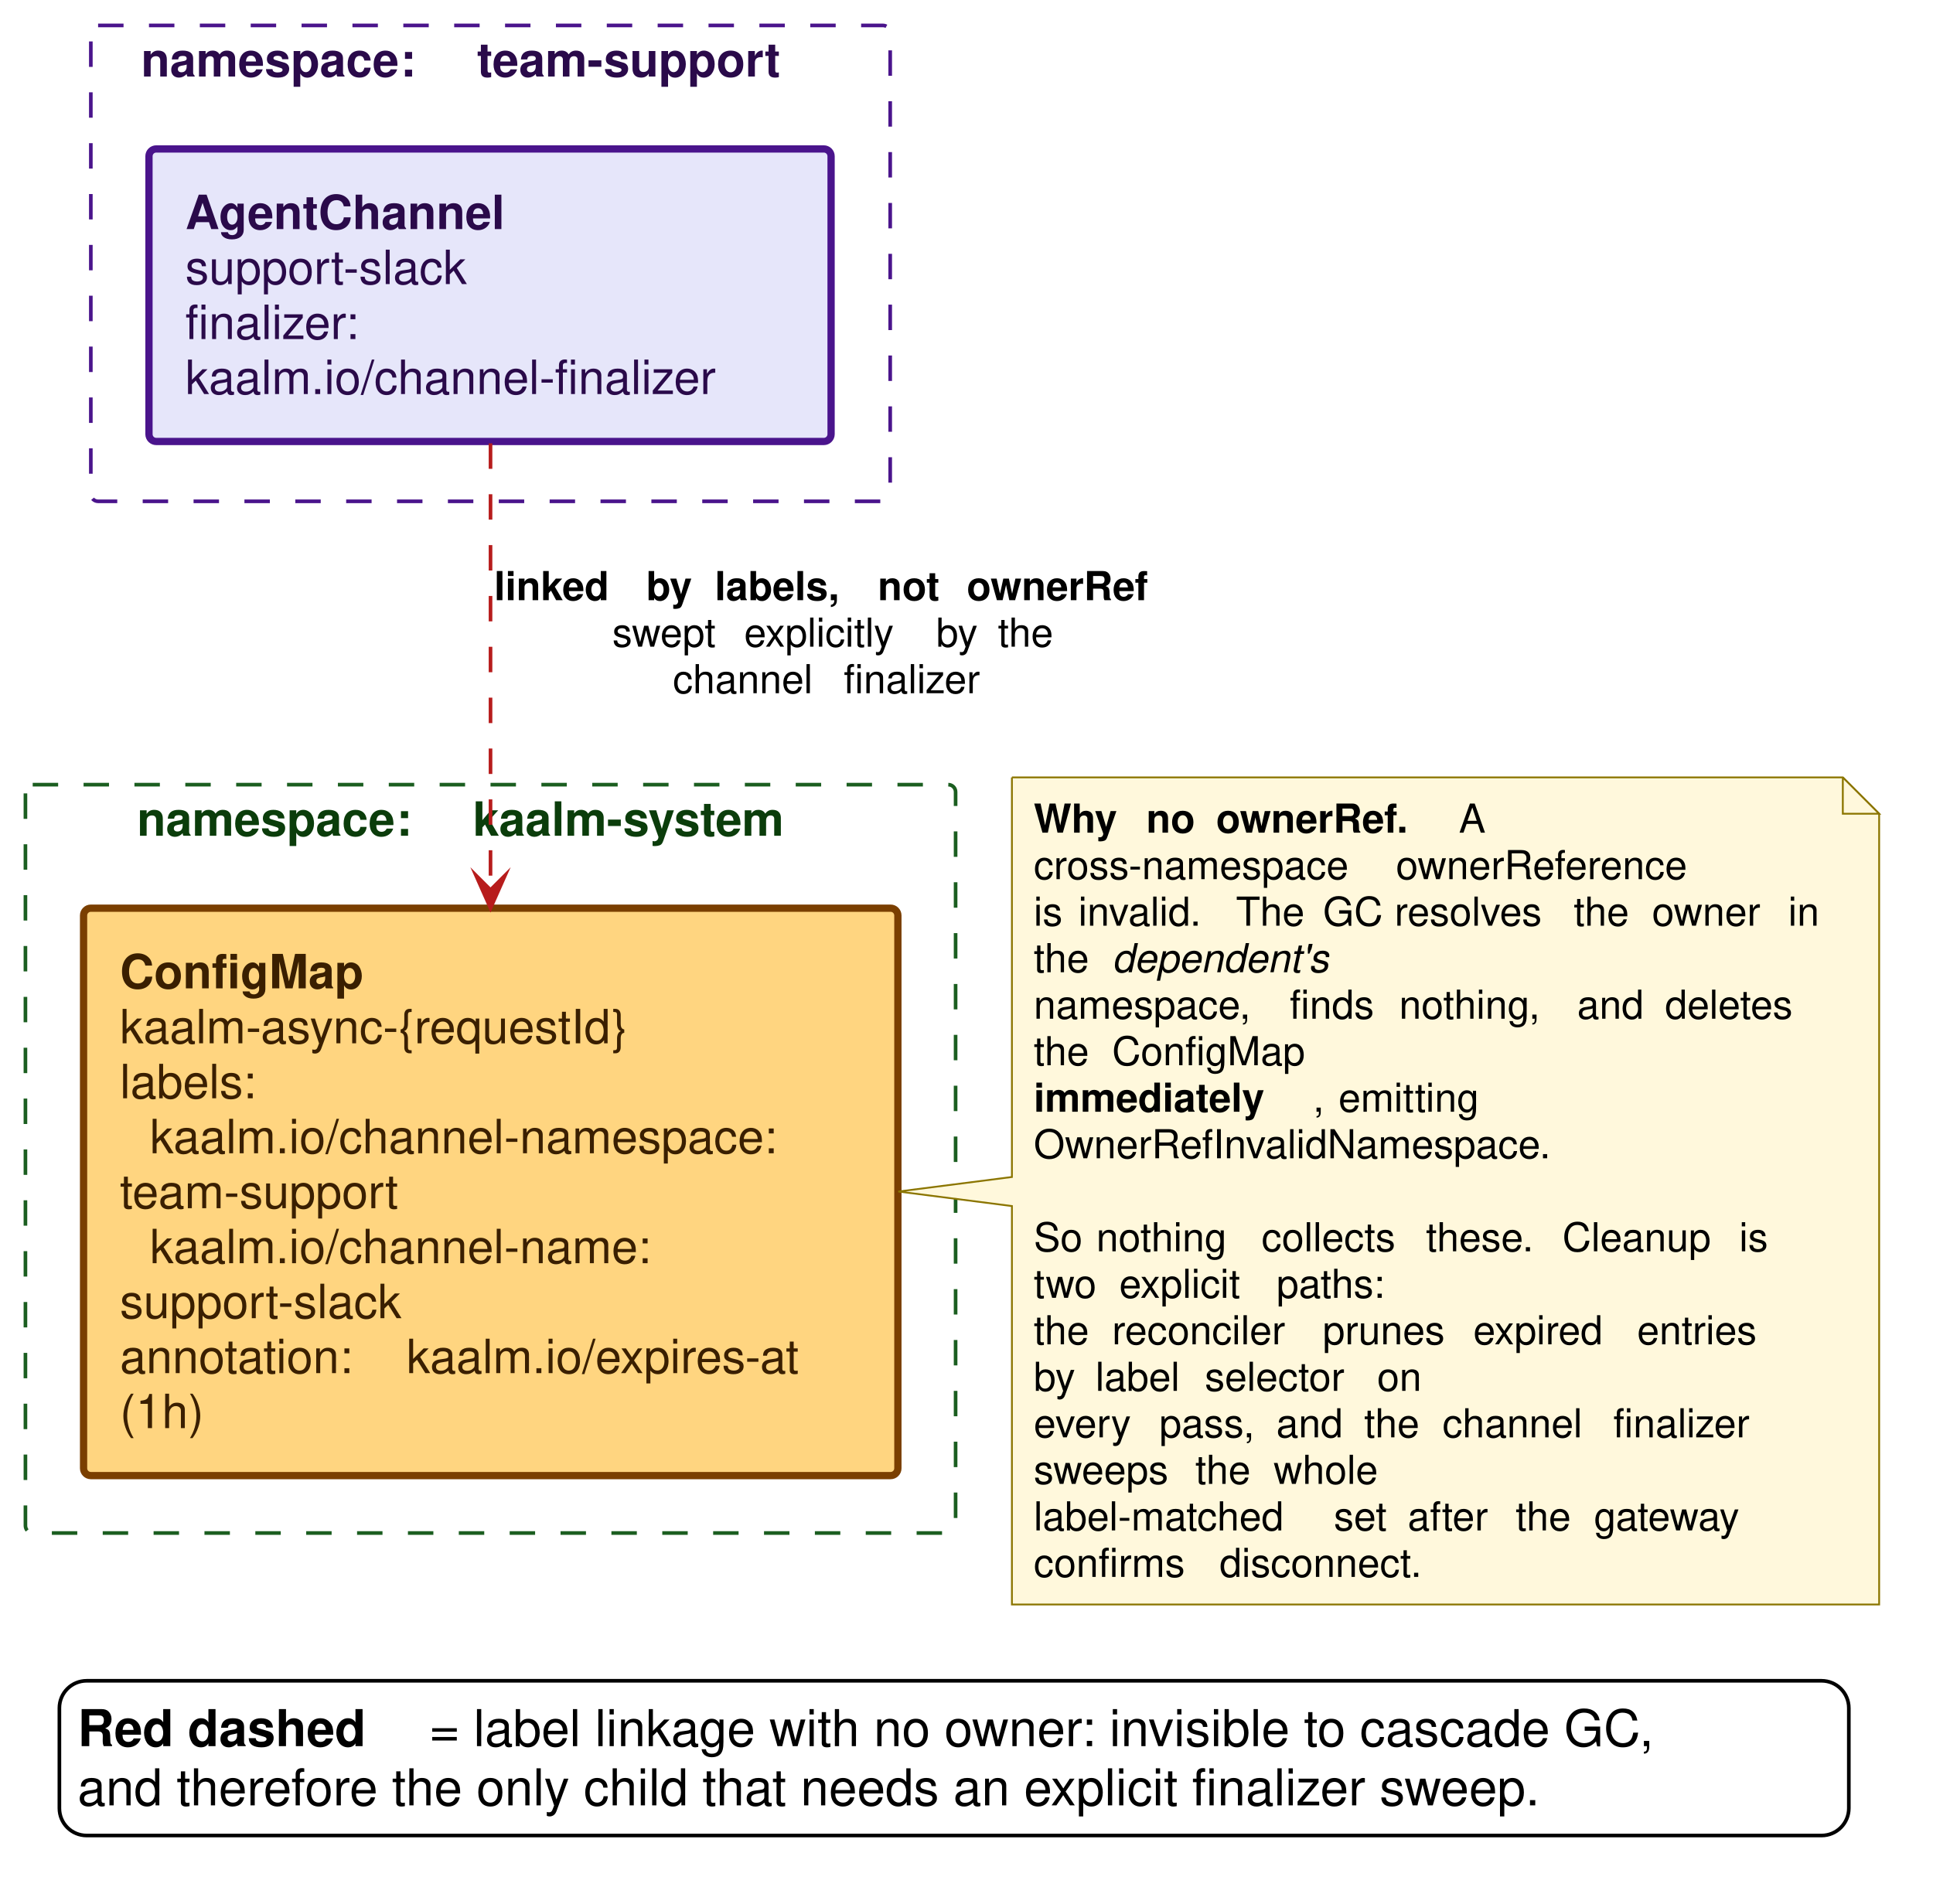
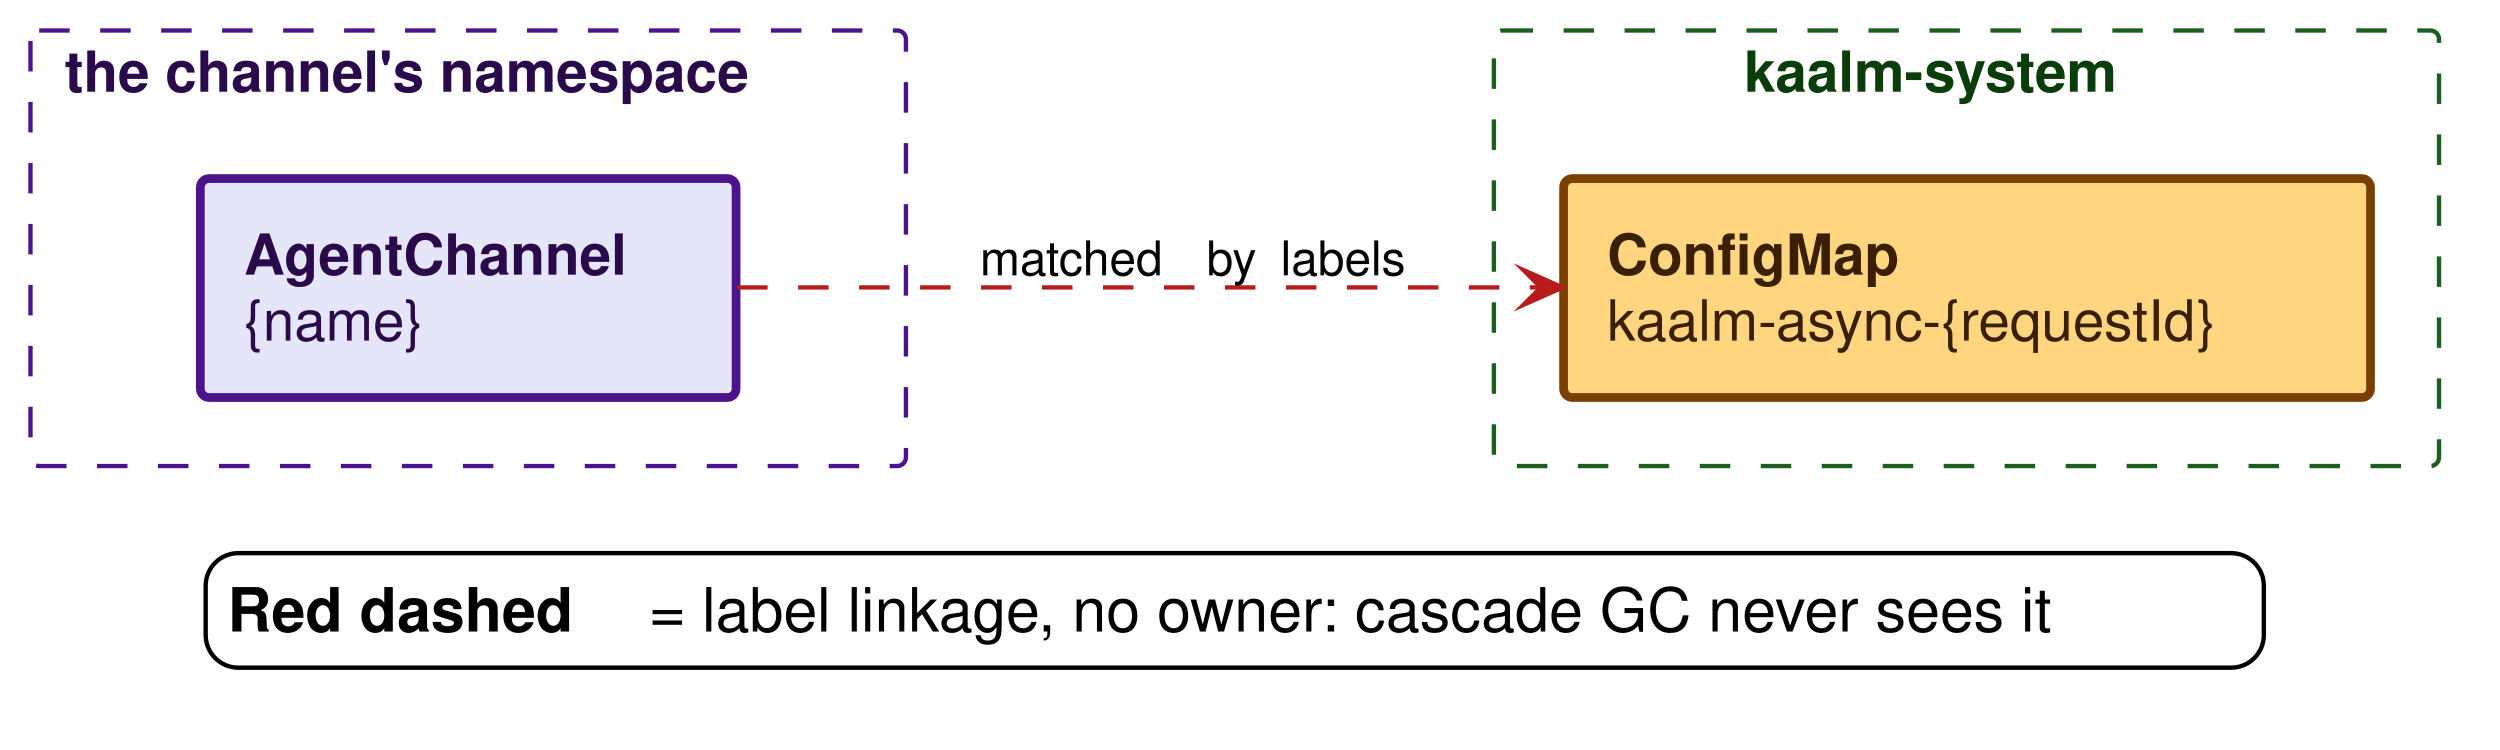
- <svg xmlns="http://www.w3.org/2000/svg" contentStyleType="text/css" data-diagram-type="DESCRIPTION" height="524px" preserveAspectRatio="none" style="width:532px;height:524px;" version="1.1" viewBox="0 0 532 524" width="532px" zoomAndPan="magnify">
+ <svg xmlns="http://www.w3.org/2000/svg" contentStyleType="text/css" data-diagram-type="DESCRIPTION" height="172px" preserveAspectRatio="none" style="width:574px;height:172px;" version="1.1" viewBox="0 0 574 172" width="574px" zoomAndPan="magnify">
  <defs />
  <g>
-     <g class="cluster" data-qualified-name="nsuser" data-source-line="11" id="ent0001">
-       <rect fill="none" height="131" rx="2" ry="2" style="stroke:#4A148C;stroke-width:1;stroke-dasharray:7,7;" width="220" x="25" y="7" />
-       <text fill="#2A0A4A" font-family="Helvetica" font-size="13" font-weight="700" lengthAdjust="spacing" textLength="87.928" x="38.82" y="21.067">namespace:</text>
-       <text fill="#2A0A4A" font-family="Helvetica" font-size="13" font-weight="700" lengthAdjust="spacing" textLength="99.906" x="131.274" y="21.067">team-support</text>
+     <g class="cluster" data-qualified-name="nsuser" data-source-line="14" id="ent0001">
+       <rect fill="none" height="100" rx="2" ry="2" style="stroke:#4A148C;stroke-width:1;stroke-dasharray:7,7;" width="201" x="7" y="7" />
+       <text fill="#2A0A4A" font-family="Helvetica" font-size="13" font-weight="700" lengthAdjust="spacing" textLength="185.301" x="14.85" y="21.067">the channel's namespace</text>
    </g>
-     <g class="cluster" data-qualified-name="nssys" data-source-line="15" id="ent0003">
-       <rect fill="none" height="206" rx="2" ry="2" style="stroke:#1B5E20;stroke-width:1;stroke-dasharray:7,7;" width="256" x="7" y="216" />
-       <text fill="#0B3D0B" font-family="Helvetica" font-size="13" font-weight="700" lengthAdjust="spacing" textLength="87.928" x="37.716" y="230.067">namespace:</text>
-       <text fill="#0B3D0B" font-family="Helvetica" font-size="13" font-weight="700" lengthAdjust="spacing" textLength="102.115" x="130.169" y="230.067">kaalm-system</text>
+     <g class="cluster" data-qualified-name="nssys" data-source-line="18" id="ent0003">
+       <rect fill="none" height="100" rx="2" ry="2" style="stroke:#1B5E20;stroke-width:1;stroke-dasharray:7,7;" width="217" x="343" y="7" />
+       <text fill="#0B3D0B" font-family="Helvetica" font-size="13" font-weight="700" lengthAdjust="spacing" textLength="102.115" x="400.443" y="21.067">kaalm-system</text>
    </g>
-     <g class="entity" data-qualified-name="nsuser.chan" data-source-line="12" id="ent0002">
-       <rect fill="#E6E6FA" height="80.531" rx="2" ry="2" style="stroke:#4A148C;stroke-width:2;" width="187.731" x="41" y="41" />
-       <text fill="#2A0A4A" font-family="Helvetica" font-size="13" font-weight="700" lengthAdjust="spacing" textLength="103.003" x="51" y="63.067">AgentChannel</text>
-       <text fill="#2A0A4A" font-family="Helvetica" font-size="13" lengthAdjust="spacing" textLength="87.629" x="51" y="78.2">support-slack</text>
-       <text fill="#2A0A4A" font-family="Helvetica" font-size="13" lengthAdjust="spacing" textLength="56.164" x="51" y="93.332">finalizer:</text>
-       <text fill="#2A0A4A" font-family="Helvetica" font-size="13" lengthAdjust="spacing" textLength="167.731" x="51" y="108.465">kaalm.io/channel-finalizer</text>
+     <g class="entity" data-qualified-name="nsuser.chan" data-source-line="15" id="ent0002">
+       <rect fill="#E6E6FA" height="50.266" rx="2" ry="2" style="stroke:#4A148C;stroke-width:2;" width="123.003" x="46" y="41" />
+       <text fill="#2A0A4A" font-family="Helvetica" font-size="13" font-weight="700" lengthAdjust="spacing" textLength="103.003" x="56" y="63.067">AgentChannel</text>
+       <text fill="#2A0A4A" font-family="Helvetica" font-size="13" lengthAdjust="spacing" textLength="53.409" x="56" y="78.2">{name}</text>
    </g>
-     <g class="entity" data-qualified-name="nssys.cm" data-source-line="16" id="ent0004">
-       <rect fill="#FFD580" height="156.195" rx="2" ry="2" style="stroke:#7A3F00;stroke-width:2;" width="224.115" x="23" y="250" />
-       <text fill="#3A1F00" font-family="Helvetica" font-size="13" font-weight="700" lengthAdjust="spacing" textLength="78.159" x="33" y="272.067">ConfigMap</text>
-       <text fill="#3A1F00" font-family="Helvetica" font-size="13" lengthAdjust="spacing" textLength="165.268" x="33" y="287.2">kaalm-async-{requestId}</text>
-       <text fill="#3A1F00" font-family="Helvetica" font-size="13" lengthAdjust="spacing" textLength="42.593" x="33" y="302.332">labels:</text>
-       <text fill="#3A1F00" font-family="Helvetica" font-size="13" lengthAdjust="spacing" textLength="8.265" x="33" y="317.465">  </text>
-       <text fill="#3A1F00" font-family="Helvetica" font-size="13" lengthAdjust="spacing" textLength="195.33" x="41.265" y="317.465">kaalm.io/channel-namespace:</text>
-       <text fill="#3A1F00" font-family="Helvetica" font-size="13" lengthAdjust="spacing" textLength="88.328" x="33" y="332.598">team-support</text>
-       <text fill="#3A1F00" font-family="Helvetica" font-size="13" lengthAdjust="spacing" textLength="8.265" x="33" y="347.731">  </text>
-       <text fill="#3A1F00" font-family="Helvetica" font-size="13" lengthAdjust="spacing" textLength="157.193" x="41.265" y="347.731">kaalm.io/channel-name:</text>
-       <text fill="#3A1F00" font-family="Helvetica" font-size="13" lengthAdjust="spacing" textLength="87.629" x="33" y="362.864">support-slack</text>
-       <text fill="#3A1F00" font-family="Helvetica" font-size="13" lengthAdjust="spacing" textLength="74.744" x="33" y="377.997">annotation:</text>
-       <text fill="#3A1F00" font-family="Helvetica" font-size="13" lengthAdjust="spacing" textLength="4.132" x="107.744" y="377.997"> </text>
-       <text fill="#3A1F00" font-family="Helvetica" font-size="13" lengthAdjust="spacing" textLength="125.239" x="111.876" y="377.997">kaalm.io/expires-at</text>
-       <text fill="#3A1F00" font-family="Helvetica" font-size="13" lengthAdjust="spacing" textLength="26.654" x="33" y="393.129">(1h)</text>
+     <g class="entity" data-qualified-name="nssys.cm" data-source-line="19" id="ent0004">
+       <rect fill="#FFD580" height="50.266" rx="2" ry="2" style="stroke:#7A3F00;stroke-width:2;" width="185.268" x="359" y="41" />
+       <text fill="#3A1F00" font-family="Helvetica" font-size="13" font-weight="700" lengthAdjust="spacing" textLength="78.159" x="369" y="63.067">ConfigMap</text>
+       <text fill="#3A1F00" font-family="Helvetica" font-size="13" lengthAdjust="spacing" textLength="165.268" x="369" y="78.2">kaalm-async-{requestId}</text>
    </g>
-     <g class="entity" data-qualified-name="GMN6" data-source-line="22" id="ent0007">
-       <path d="M278.5,214 L278.5,324 L247.24,328 L278.5,332 L278.5,441.68 A0,0 0 0 0 278.5,441.68 L517.18,441.68 A0,0 0 0 0 517.18,441.68 L517.18,224 L507.18,214 L278.5,214 A0,0 0 0 0 278.5,214" fill="#FFF8DC" style="stroke:#8B7500;stroke-width:0.5;" />
-       <path d="M507.18,214 L507.18,224 L517.18,224 L507.18,214" fill="#FFF8DC" style="stroke:#8B7500;stroke-width:0.5;" />
-       <text fill="#000000" font-family="Helvetica" font-size="11" font-weight="700" lengthAdjust="spacing" textLength="27.135" x="284.5" y="229.21">Why</text>
-       <text fill="#000000" font-family="Helvetica" font-size="11" font-weight="700" lengthAdjust="spacing" textLength="3.83" x="311.635" y="229.21"> </text>
-       <text fill="#000000" font-family="Helvetica" font-size="11" font-weight="700" lengthAdjust="spacing" textLength="15.388" x="315.464" y="229.21">no</text>
-       <text fill="#000000" font-family="Helvetica" font-size="11" font-weight="700" lengthAdjust="spacing" textLength="3.83" x="330.853" y="229.21"> </text>
-       <text fill="#000000" font-family="Helvetica" font-size="11" font-weight="700" lengthAdjust="spacing" textLength="63.331" x="334.682" y="229.21">ownerRef.</text>
-       <text fill="#000000" font-family="Helvetica" font-size="11" lengthAdjust="spacing" textLength="3.497" x="398.013" y="229.21"> </text>
-       <text fill="#000000" font-family="Helvetica" font-size="11" lengthAdjust="spacing" textLength="7.525" x="401.509" y="229.21">A</text>
-       <text fill="#000000" font-family="Helvetica" font-size="11" lengthAdjust="spacing" textLength="96.196" x="284.5" y="242.015">cross-namespace</text>
-       <text fill="#000000" font-family="Helvetica" font-size="11" lengthAdjust="spacing" textLength="3.497" x="380.696" y="242.015"> </text>
-       <text fill="#000000" font-family="Helvetica" font-size="11" lengthAdjust="spacing" textLength="90.116" x="384.193" y="242.015">ownerReference</text>
-       <text fill="#000000" font-family="Helvetica" font-size="11" lengthAdjust="spacing" textLength="8.787" x="284.5" y="254.82">is</text>
-       <text fill="#000000" font-family="Helvetica" font-size="11" lengthAdjust="spacing" textLength="3.497" x="293.287" y="254.82"> </text>
-       <text fill="#000000" font-family="Helvetica" font-size="11" lengthAdjust="spacing" textLength="39.87" x="296.784" y="254.82">invalid.</text>
-       <text fill="#000000" font-family="Helvetica" font-size="11" lengthAdjust="spacing" textLength="3.497" x="336.653" y="254.82"> </text>
-       <text fill="#000000" font-family="Helvetica" font-size="11" lengthAdjust="spacing" textLength="20.459" x="340.15" y="254.82">The</text>
-       <text fill="#000000" font-family="Helvetica" font-size="11" lengthAdjust="spacing" textLength="3.497" x="360.608" y="254.82"> </text>
-       <text fill="#000000" font-family="Helvetica" font-size="11" lengthAdjust="spacing" textLength="16.205" x="364.105" y="254.82">GC</text>
-       <text fill="#000000" font-family="Helvetica" font-size="11" lengthAdjust="spacing" textLength="3.497" x="380.31" y="254.82"> </text>
-       <text fill="#000000" font-family="Helvetica" font-size="11" lengthAdjust="spacing" textLength="45.815" x="383.806" y="254.82">resolves</text>
-       <text fill="#000000" font-family="Helvetica" font-size="11" lengthAdjust="spacing" textLength="3.497" x="429.622" y="254.82"> </text>
-       <text fill="#000000" font-family="Helvetica" font-size="11" lengthAdjust="spacing" textLength="18.052" x="433.118" y="254.82">the</text>
-       <text fill="#000000" font-family="Helvetica" font-size="11" lengthAdjust="spacing" textLength="3.497" x="451.17" y="254.82"> </text>
-       <text fill="#000000" font-family="Helvetica" font-size="11" lengthAdjust="spacing" textLength="33.988" x="454.667" y="254.82">owner</text>
-       <text fill="#000000" font-family="Helvetica" font-size="11" lengthAdjust="spacing" textLength="3.497" x="488.655" y="254.82"> </text>
-       <text fill="#000000" font-family="Helvetica" font-size="11" lengthAdjust="spacing" textLength="10.028" x="492.152" y="254.82">in</text>
-       <text fill="#000000" font-family="Helvetica" font-size="11" lengthAdjust="spacing" textLength="18.052" x="284.5" y="267.625">the</text>
-       <text fill="#000000" font-family="Helvetica" font-size="11" lengthAdjust="spacing" textLength="3.497" x="302.552" y="267.625"> </text>
-       <text fill="#000000" font-family="Helvetica" font-size="11" font-style="italic" lengthAdjust="spacing" textLength="68.261" x="306.049" y="267.625">dependent's</text>
-       <text fill="#000000" font-family="Helvetica" font-size="11" lengthAdjust="spacing" textLength="66.961" x="284.5" y="280.429">namespace,</text>
-       <text fill="#000000" font-family="Helvetica" font-size="11" lengthAdjust="spacing" textLength="3.497" x="351.461" y="280.429"> </text>
-       <text fill="#000000" font-family="Helvetica" font-size="11" lengthAdjust="spacing" textLength="26.614" x="354.958" y="280.429">finds</text>
-       <text fill="#000000" font-family="Helvetica" font-size="11" lengthAdjust="spacing" textLength="3.497" x="381.572" y="280.429"> </text>
-       <text fill="#000000" font-family="Helvetica" font-size="11" lengthAdjust="spacing" textLength="45.493" x="385.068" y="280.429">nothing,</text>
-       <text fill="#000000" font-family="Helvetica" font-size="11" lengthAdjust="spacing" textLength="3.497" x="430.562" y="280.429"> </text>
-       <text fill="#000000" font-family="Helvetica" font-size="11" lengthAdjust="spacing" textLength="20.695" x="434.058" y="280.429">and</text>
-       <text fill="#000000" font-family="Helvetica" font-size="11" lengthAdjust="spacing" textLength="3.497" x="454.753" y="280.429"> </text>
-       <text fill="#000000" font-family="Helvetica" font-size="11" lengthAdjust="spacing" textLength="40.385" x="458.25" y="280.429">deletes</text>
-       <text fill="#000000" font-family="Helvetica" font-size="11" lengthAdjust="spacing" textLength="18.052" x="284.5" y="293.234">the</text>
-       <text fill="#000000" font-family="Helvetica" font-size="11" lengthAdjust="spacing" textLength="3.497" x="302.552" y="293.234"> </text>
-       <text fill="#000000" font-family="Helvetica" font-size="11" lengthAdjust="spacing" textLength="58.507" x="306.049" y="293.234">ConfigMap</text>
-       <text fill="#000000" font-family="Helvetica" font-size="11" font-weight="700" lengthAdjust="spacing" textLength="76.882" x="284.5" y="306.039">immediately</text>
-       <text fill="#000000" font-family="Helvetica" font-size="11" lengthAdjust="spacing" textLength="3.497" x="361.382" y="306.039">,</text>
-       <text fill="#000000" font-family="Helvetica" font-size="11" lengthAdjust="spacing" textLength="3.497" x="364.878" y="306.039"> </text>
-       <text fill="#000000" font-family="Helvetica" font-size="11" lengthAdjust="spacing" textLength="46.175" x="368.375" y="306.039">emitting</text>
-       <text fill="#000000" font-family="Helvetica" font-size="11" lengthAdjust="spacing" textLength="158.979" x="284.5" y="318.843">OwnerRefInvalidNamespace.</text>
-       <text fill="#000000" font-family="Helvetica" font-size="11" lengthAdjust="spacing" textLength="3.497" x="284.5" y="331.648"> </text>
-       <text fill="#000000" font-family="Helvetica" font-size="11" lengthAdjust="spacing" textLength="13.712" x="284.5" y="344.453">So</text>
-       <text fill="#000000" font-family="Helvetica" font-size="11" lengthAdjust="spacing" textLength="3.497" x="298.212" y="344.453"> </text>
-       <text fill="#000000" font-family="Helvetica" font-size="11" lengthAdjust="spacing" textLength="41.997" x="301.709" y="344.453">nothing</text>
-       <text fill="#000000" font-family="Helvetica" font-size="11" lengthAdjust="spacing" textLength="3.497" x="343.706" y="344.453"> </text>
-       <text fill="#000000" font-family="Helvetica" font-size="11" lengthAdjust="spacing" textLength="41.749" x="347.202" y="344.453">collects</text>
-       <text fill="#000000" font-family="Helvetica" font-size="11" lengthAdjust="spacing" textLength="3.497" x="388.952" y="344.453"> </text>
-       <text fill="#000000" font-family="Helvetica" font-size="11" lengthAdjust="spacing" textLength="34.047" x="392.448" y="344.453">these.</text>
-       <text fill="#000000" font-family="Helvetica" font-size="11" lengthAdjust="spacing" textLength="3.497" x="426.496" y="344.453"> </text>
-       <text fill="#000000" font-family="Helvetica" font-size="11" lengthAdjust="spacing" textLength="45.171" x="429.992" y="344.453">Cleanup</text>
-       <text fill="#000000" font-family="Helvetica" font-size="11" lengthAdjust="spacing" textLength="3.497" x="475.163" y="344.453"> </text>
-       <text fill="#000000" font-family="Helvetica" font-size="11" lengthAdjust="spacing" textLength="8.787" x="478.66" y="344.453">is</text>
-       <text fill="#000000" font-family="Helvetica" font-size="11" lengthAdjust="spacing" textLength="20.04" x="284.5" y="357.257">two</text>
-       <text fill="#000000" font-family="Helvetica" font-size="11" lengthAdjust="spacing" textLength="3.497" x="304.54" y="357.257"> </text>
-       <text fill="#000000" font-family="Helvetica" font-size="11" lengthAdjust="spacing" textLength="39.789" x="308.036" y="357.257">explicit</text>
-       <text fill="#000000" font-family="Helvetica" font-size="11" lengthAdjust="spacing" textLength="3.497" x="347.825" y="357.257"> </text>
-       <text fill="#000000" font-family="Helvetica" font-size="11" lengthAdjust="spacing" textLength="34.445" x="351.322" y="357.257">paths:</text>
-       <text fill="#000000" font-family="Helvetica" font-size="11" lengthAdjust="spacing" textLength="18.052" x="284.5" y="370.062">the</text>
-       <text fill="#000000" font-family="Helvetica" font-size="11" lengthAdjust="spacing" textLength="3.497" x="302.552" y="370.062"> </text>
-       <text fill="#000000" font-family="Helvetica" font-size="11" lengthAdjust="spacing" textLength="54.49" x="306.049" y="370.062">reconciler</text>
-       <text fill="#000000" font-family="Helvetica" font-size="11" lengthAdjust="spacing" textLength="3.497" x="360.539" y="370.062"> </text>
-       <text fill="#000000" font-family="Helvetica" font-size="11" lengthAdjust="spacing" textLength="37.947" x="364.035" y="370.062">prunes</text>
-       <text fill="#000000" font-family="Helvetica" font-size="11" lengthAdjust="spacing" textLength="3.497" x="401.982" y="370.062"> </text>
-       <text fill="#000000" font-family="Helvetica" font-size="11" lengthAdjust="spacing" textLength="41.588" x="405.478" y="370.062">expired</text>
-       <text fill="#000000" font-family="Helvetica" font-size="11" lengthAdjust="spacing" textLength="3.497" x="447.067" y="370.062"> </text>
-       <text fill="#000000" font-family="Helvetica" font-size="11" lengthAdjust="spacing" textLength="38.129" x="450.563" y="370.062">entries</text>
-       <text fill="#000000" font-family="Helvetica" font-size="11" lengthAdjust="spacing" textLength="13.492" x="284.5" y="382.867">by</text>
-       <text fill="#000000" font-family="Helvetica" font-size="11" lengthAdjust="spacing" textLength="3.497" x="297.992" y="382.867"> </text>
-       <text fill="#000000" font-family="Helvetica" font-size="11" lengthAdjust="spacing" textLength="26.603" x="301.489" y="382.867">label</text>
-       <text fill="#000000" font-family="Helvetica" font-size="11" lengthAdjust="spacing" textLength="3.497" x="328.092" y="382.867"> </text>
-       <text fill="#000000" font-family="Helvetica" font-size="11" lengthAdjust="spacing" textLength="43.935" x="331.588" y="382.867">selector</text>
-       <text fill="#000000" font-family="Helvetica" font-size="11" lengthAdjust="spacing" textLength="3.497" x="375.524" y="382.867"> </text>
-       <text fill="#000000" font-family="Helvetica" font-size="11" lengthAdjust="spacing" textLength="13.702" x="379.021" y="382.867">on</text>
-       <text fill="#000000" font-family="Helvetica" font-size="11" lengthAdjust="spacing" textLength="31.077" x="284.5" y="395.671">every</text>
-       <text fill="#000000" font-family="Helvetica" font-size="11" lengthAdjust="spacing" textLength="3.497" x="315.577" y="395.671"> </text>
-       <text fill="#000000" font-family="Helvetica" font-size="11" lengthAdjust="spacing" textLength="28.682" x="319.074" y="395.671">pass,</text>
-       <text fill="#000000" font-family="Helvetica" font-size="11" lengthAdjust="spacing" textLength="3.497" x="347.755" y="395.671"> </text>
-       <text fill="#000000" font-family="Helvetica" font-size="11" lengthAdjust="spacing" textLength="20.695" x="351.252" y="395.671">and</text>
-       <text fill="#000000" font-family="Helvetica" font-size="11" lengthAdjust="spacing" textLength="3.497" x="371.947" y="395.671"> </text>
-       <text fill="#000000" font-family="Helvetica" font-size="11" lengthAdjust="spacing" textLength="18.052" x="375.443" y="395.671">the</text>
-       <text fill="#000000" font-family="Helvetica" font-size="11" lengthAdjust="spacing" textLength="3.497" x="393.496" y="395.671"> </text>
-       <text fill="#000000" font-family="Helvetica" font-size="11" lengthAdjust="spacing" textLength="43.527" x="396.992" y="395.671">channel</text>
-       <text fill="#000000" font-family="Helvetica" font-size="11" lengthAdjust="spacing" textLength="3.497" x="440.519" y="395.671"> </text>
-       <text fill="#000000" font-family="Helvetica" font-size="11" lengthAdjust="spacing" textLength="43.817" x="444.016" y="395.671">finalizer</text>
-       <text fill="#000000" font-family="Helvetica" font-size="11" lengthAdjust="spacing" textLength="40.976" x="284.5" y="408.476">sweeps</text>
-       <text fill="#000000" font-family="Helvetica" font-size="11" lengthAdjust="spacing" textLength="3.497" x="325.476" y="408.476"> </text>
-       <text fill="#000000" font-family="Helvetica" font-size="11" lengthAdjust="spacing" textLength="18.052" x="328.973" y="408.476">the</text>
-       <text fill="#000000" font-family="Helvetica" font-size="11" lengthAdjust="spacing" textLength="3.497" x="347.025" y="408.476"> </text>
-       <text fill="#000000" font-family="Helvetica" font-size="11" lengthAdjust="spacing" textLength="32.522" x="350.522" y="408.476">whole</text>
-       <text fill="#000000" font-family="Helvetica" font-size="11" lengthAdjust="spacing" textLength="79.111" x="284.5" y="421.281">label-matched</text>
-       <text fill="#000000" font-family="Helvetica" font-size="11" lengthAdjust="spacing" textLength="3.497" x="363.611" y="421.281"> </text>
-       <text fill="#000000" font-family="Helvetica" font-size="11" lengthAdjust="spacing" textLength="16.811" x="367.107" y="421.281">set</text>
-       <text fill="#000000" font-family="Helvetica" font-size="11" lengthAdjust="spacing" textLength="3.497" x="383.919" y="421.281"> </text>
-       <text fill="#000000" font-family="Helvetica" font-size="11" lengthAdjust="spacing" textLength="26.216" x="387.416" y="421.281">after</text>
-       <text fill="#000000" font-family="Helvetica" font-size="11" lengthAdjust="spacing" textLength="3.497" x="413.632" y="421.281"> </text>
-       <text fill="#000000" font-family="Helvetica" font-size="11" lengthAdjust="spacing" textLength="18.052" x="417.128" y="421.281">the</text>
-       <text fill="#000000" font-family="Helvetica" font-size="11" lengthAdjust="spacing" textLength="3.497" x="435.181" y="421.281"> </text>
-       <text fill="#000000" font-family="Helvetica" font-size="11" lengthAdjust="spacing" textLength="47.051" x="438.677" y="421.281">gateway</text>
-       <text fill="#000000" font-family="Helvetica" font-size="11" lengthAdjust="spacing" textLength="47.647" x="284.5" y="434.085">confirms</text>
-       <text fill="#000000" font-family="Helvetica" font-size="11" lengthAdjust="spacing" textLength="3.497" x="332.147" y="434.085"> </text>
-       <text fill="#000000" font-family="Helvetica" font-size="11" lengthAdjust="spacing" textLength="63.116" x="335.644" y="434.085">disconnect.</text>
+     <g class="link" data-entity-1="ent0002" data-entity-2="ent0004" data-link-type="dependency" data-source-line="22" id="lnk5">
+       <path d="M169.25,66 C221.84,66 293.69,66 353.77,66" fill="none" id="chan-to-cm" style="stroke:#B71C1C;stroke-width:1;stroke-dasharray:7,7;" />
+       <polygon fill="#B71C1C" points="358.77,66,349.77,62,353.77,66,349.77,70,358.77,66" style="stroke:#B71C1C;stroke-width:1;stroke-linejoin:miter;stroke-miterlimit:10;" />
+       <text fill="#000000" font-family="Helvetica" font-size="11" lengthAdjust="spacing" textLength="48.539" x="225" y="63.21">matched</text>
+       <text fill="#000000" font-family="Helvetica" font-size="11" lengthAdjust="spacing" textLength="3.497" x="273.539" y="63.21"> </text>
+       <text fill="#000000" font-family="Helvetica" font-size="11" lengthAdjust="spacing" textLength="13.492" x="277.035" y="63.21">by</text>
+       <text fill="#000000" font-family="Helvetica" font-size="11" lengthAdjust="spacing" textLength="3.497" x="290.527" y="63.21"> </text>
+       <text fill="#000000" font-family="Helvetica" font-size="11" lengthAdjust="spacing" textLength="32.334" x="294.024" y="63.21">labels</text>
    </g>
-     <g class="link" data-entity-1="ent0002" data-entity-2="ent0004" data-link-type="dependency" data-source-line="19" id="lnk5">
-       <path d="M135,122.05 C135,156.52 135,202.49 135,244.98" fill="none" id="chan-to-cm" style="stroke:#B71C1C;stroke-width:1;stroke-dasharray:7,7;" />
-       <polygon fill="#B71C1C" points="135,249.98,139,240.98,135,244.98,131,240.98,135,249.98" style="stroke:#B71C1C;stroke-width:1;stroke-linejoin:miter;stroke-miterlimit:10;" />
-       <text fill="#000000" font-family="Helvetica" font-size="11" font-weight="700" lengthAdjust="spacing" textLength="38.022" x="136" y="165.21">linked</text>
-       <text fill="#000000" font-family="Helvetica" font-size="11" font-weight="700" lengthAdjust="spacing" textLength="3.83" x="174.022" y="165.21"> </text>
-       <text fill="#000000" font-family="Helvetica" font-size="11" font-weight="700" lengthAdjust="spacing" textLength="15.044" x="177.852" y="165.21">by</text>
-       <text fill="#000000" font-family="Helvetica" font-size="11" font-weight="700" lengthAdjust="spacing" textLength="3.83" x="192.896" y="165.21"> </text>
-       <text fill="#000000" font-family="Helvetica" font-size="11" font-weight="700" lengthAdjust="spacing" textLength="41.024" x="196.726" y="165.21">labels,</text>
-       <text fill="#000000" font-family="Helvetica" font-size="11" font-weight="700" lengthAdjust="spacing" textLength="3.83" x="237.75" y="165.21"> </text>
-       <text fill="#000000" font-family="Helvetica" font-size="11" font-weight="700" lengthAdjust="spacing" textLength="20.646" x="241.58" y="165.21">not</text>
-       <text fill="#000000" font-family="Helvetica" font-size="11" font-weight="700" lengthAdjust="spacing" textLength="3.83" x="262.226" y="165.21"> </text>
-       <text fill="#000000" font-family="Helvetica" font-size="11" font-weight="700" lengthAdjust="spacing" textLength="59.152" x="266.056" y="165.21">ownerRef</text>
-       <text fill="#000000" font-family="Helvetica" font-size="11" lengthAdjust="spacing" textLength="32.791" x="168.514" y="178.015">swept</text>
-       <text fill="#000000" font-family="Helvetica" font-size="11" lengthAdjust="spacing" textLength="3.497" x="201.304" y="178.015"> </text>
-       <text fill="#000000" font-family="Helvetica" font-size="11" lengthAdjust="spacing" textLength="49.355" x="204.801" y="178.015">explicitly</text>
-       <text fill="#000000" font-family="Helvetica" font-size="11" lengthAdjust="spacing" textLength="3.497" x="254.156" y="178.015"> </text>
-       <text fill="#000000" font-family="Helvetica" font-size="11" lengthAdjust="spacing" textLength="13.492" x="257.653" y="178.015">by</text>
-       <text fill="#000000" font-family="Helvetica" font-size="11" lengthAdjust="spacing" textLength="3.497" x="271.145" y="178.015"> </text>
-       <text fill="#000000" font-family="Helvetica" font-size="11" lengthAdjust="spacing" textLength="18.052" x="274.641" y="178.015">the</text>
-       <text fill="#000000" font-family="Helvetica" font-size="11" lengthAdjust="spacing" textLength="43.527" x="185.183" y="190.82">channel</text>
-       <text fill="#000000" font-family="Helvetica" font-size="11" lengthAdjust="spacing" textLength="3.497" x="228.71" y="190.82"> </text>
-       <text fill="#000000" font-family="Helvetica" font-size="11" lengthAdjust="spacing" textLength="43.817" x="232.207" y="190.82">finalizer</text>
-     </g>
-     <g class="legend" data-source-line="33">
-       <rect fill="none" height="42.594" rx="7.5" ry="7.5" style="stroke:#000000;stroke-width:1;" width="492.487" x="16.346" y="462.68" />
-       <text fill="#000000" font-family="Helvetica" font-size="14" font-weight="700" lengthAdjust="spacing" textLength="92.456" x="21.346" y="480.675">Red dashed</text>
-       <text fill="#000000" font-family="Helvetica" font-size="14" lengthAdjust="spacing" textLength="385.581" x="118.252" y="480.675">= label linkage with no owner: invisible to cascade GC,</text>
-       <text fill="#000000" font-family="Helvetica" font-size="14" lengthAdjust="spacing" textLength="465.753" x="21.346" y="496.972">and therefore the only child that needs an explicit finalizer sweep.</text>
+     <g class="legend" data-source-line="24">
+       <rect fill="none" height="26.297" rx="7.5" ry="7.5" style="stroke:#000000;stroke-width:1;" width="472.554" x="47.223" y="127" />
+       <text fill="#000000" font-family="Helvetica" font-size="14" font-weight="700" lengthAdjust="spacing" textLength="92.456" x="52.223" y="144.995">Red dashed</text>
+       <text fill="#000000" font-family="Helvetica" font-size="14" lengthAdjust="spacing" textLength="365.647" x="149.129" y="144.995">= label linkage, no owner: cascade GC never sees it</text>
    </g>
  </g>
</svg>
